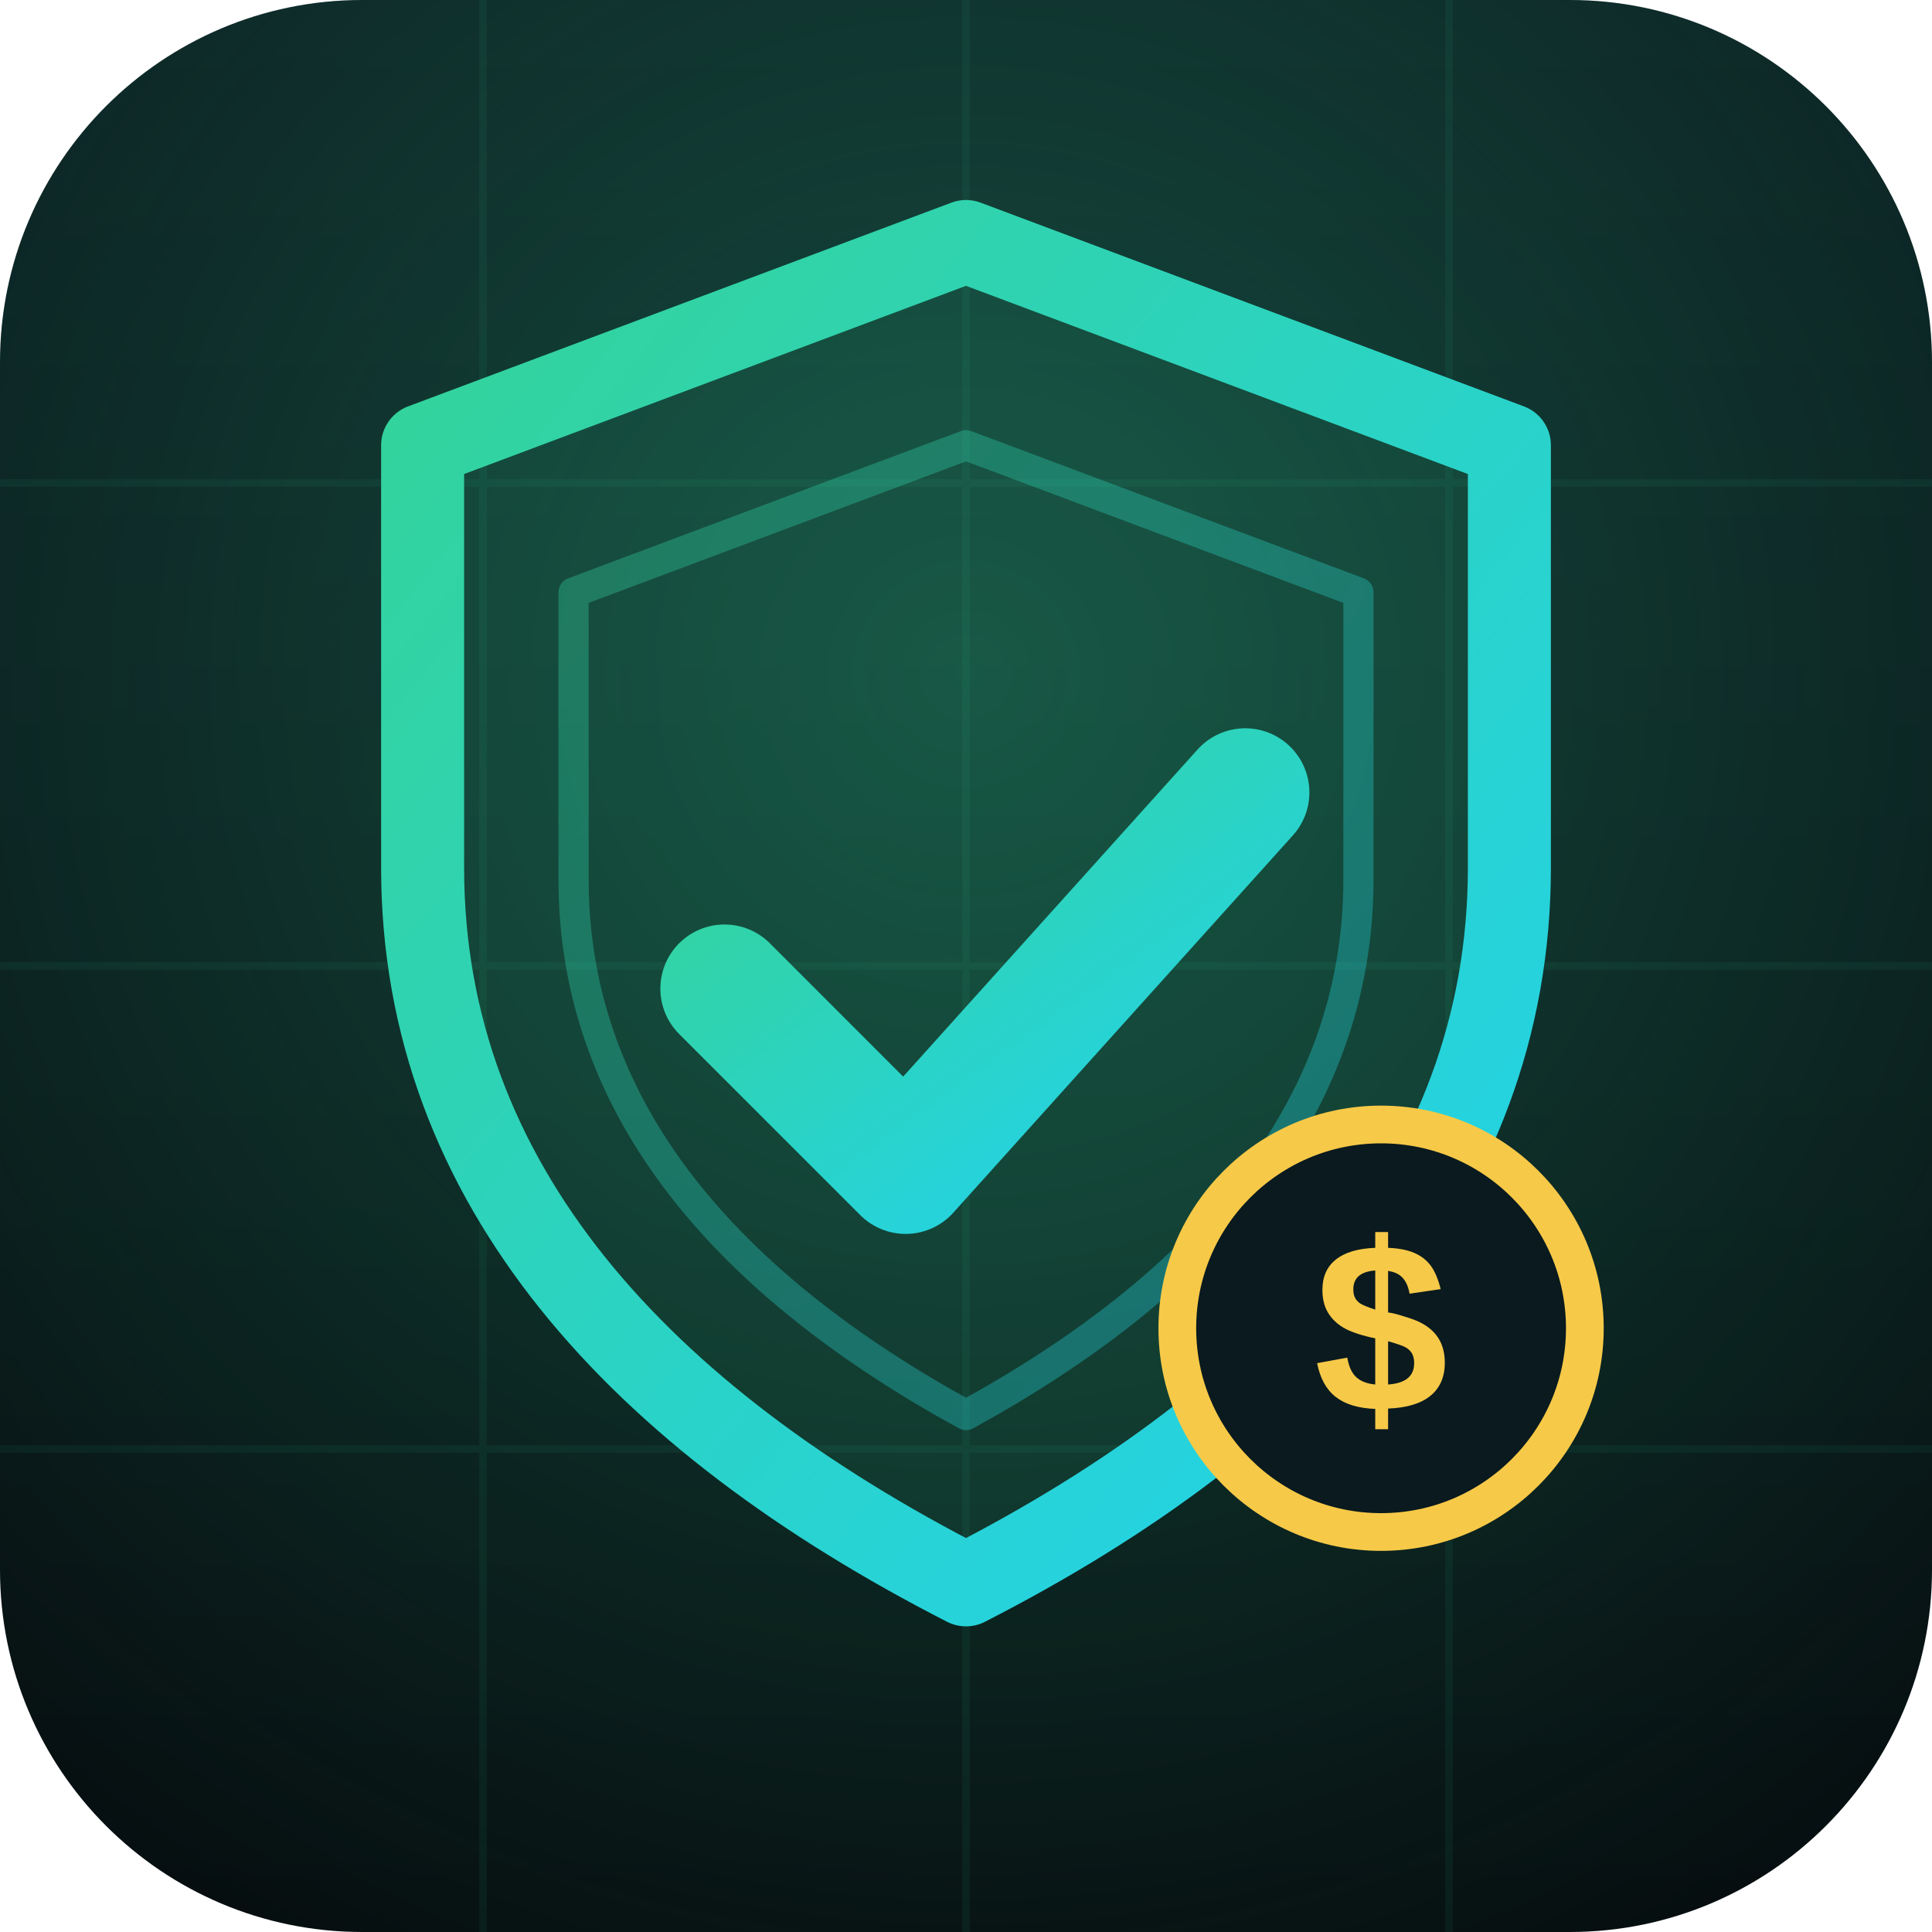
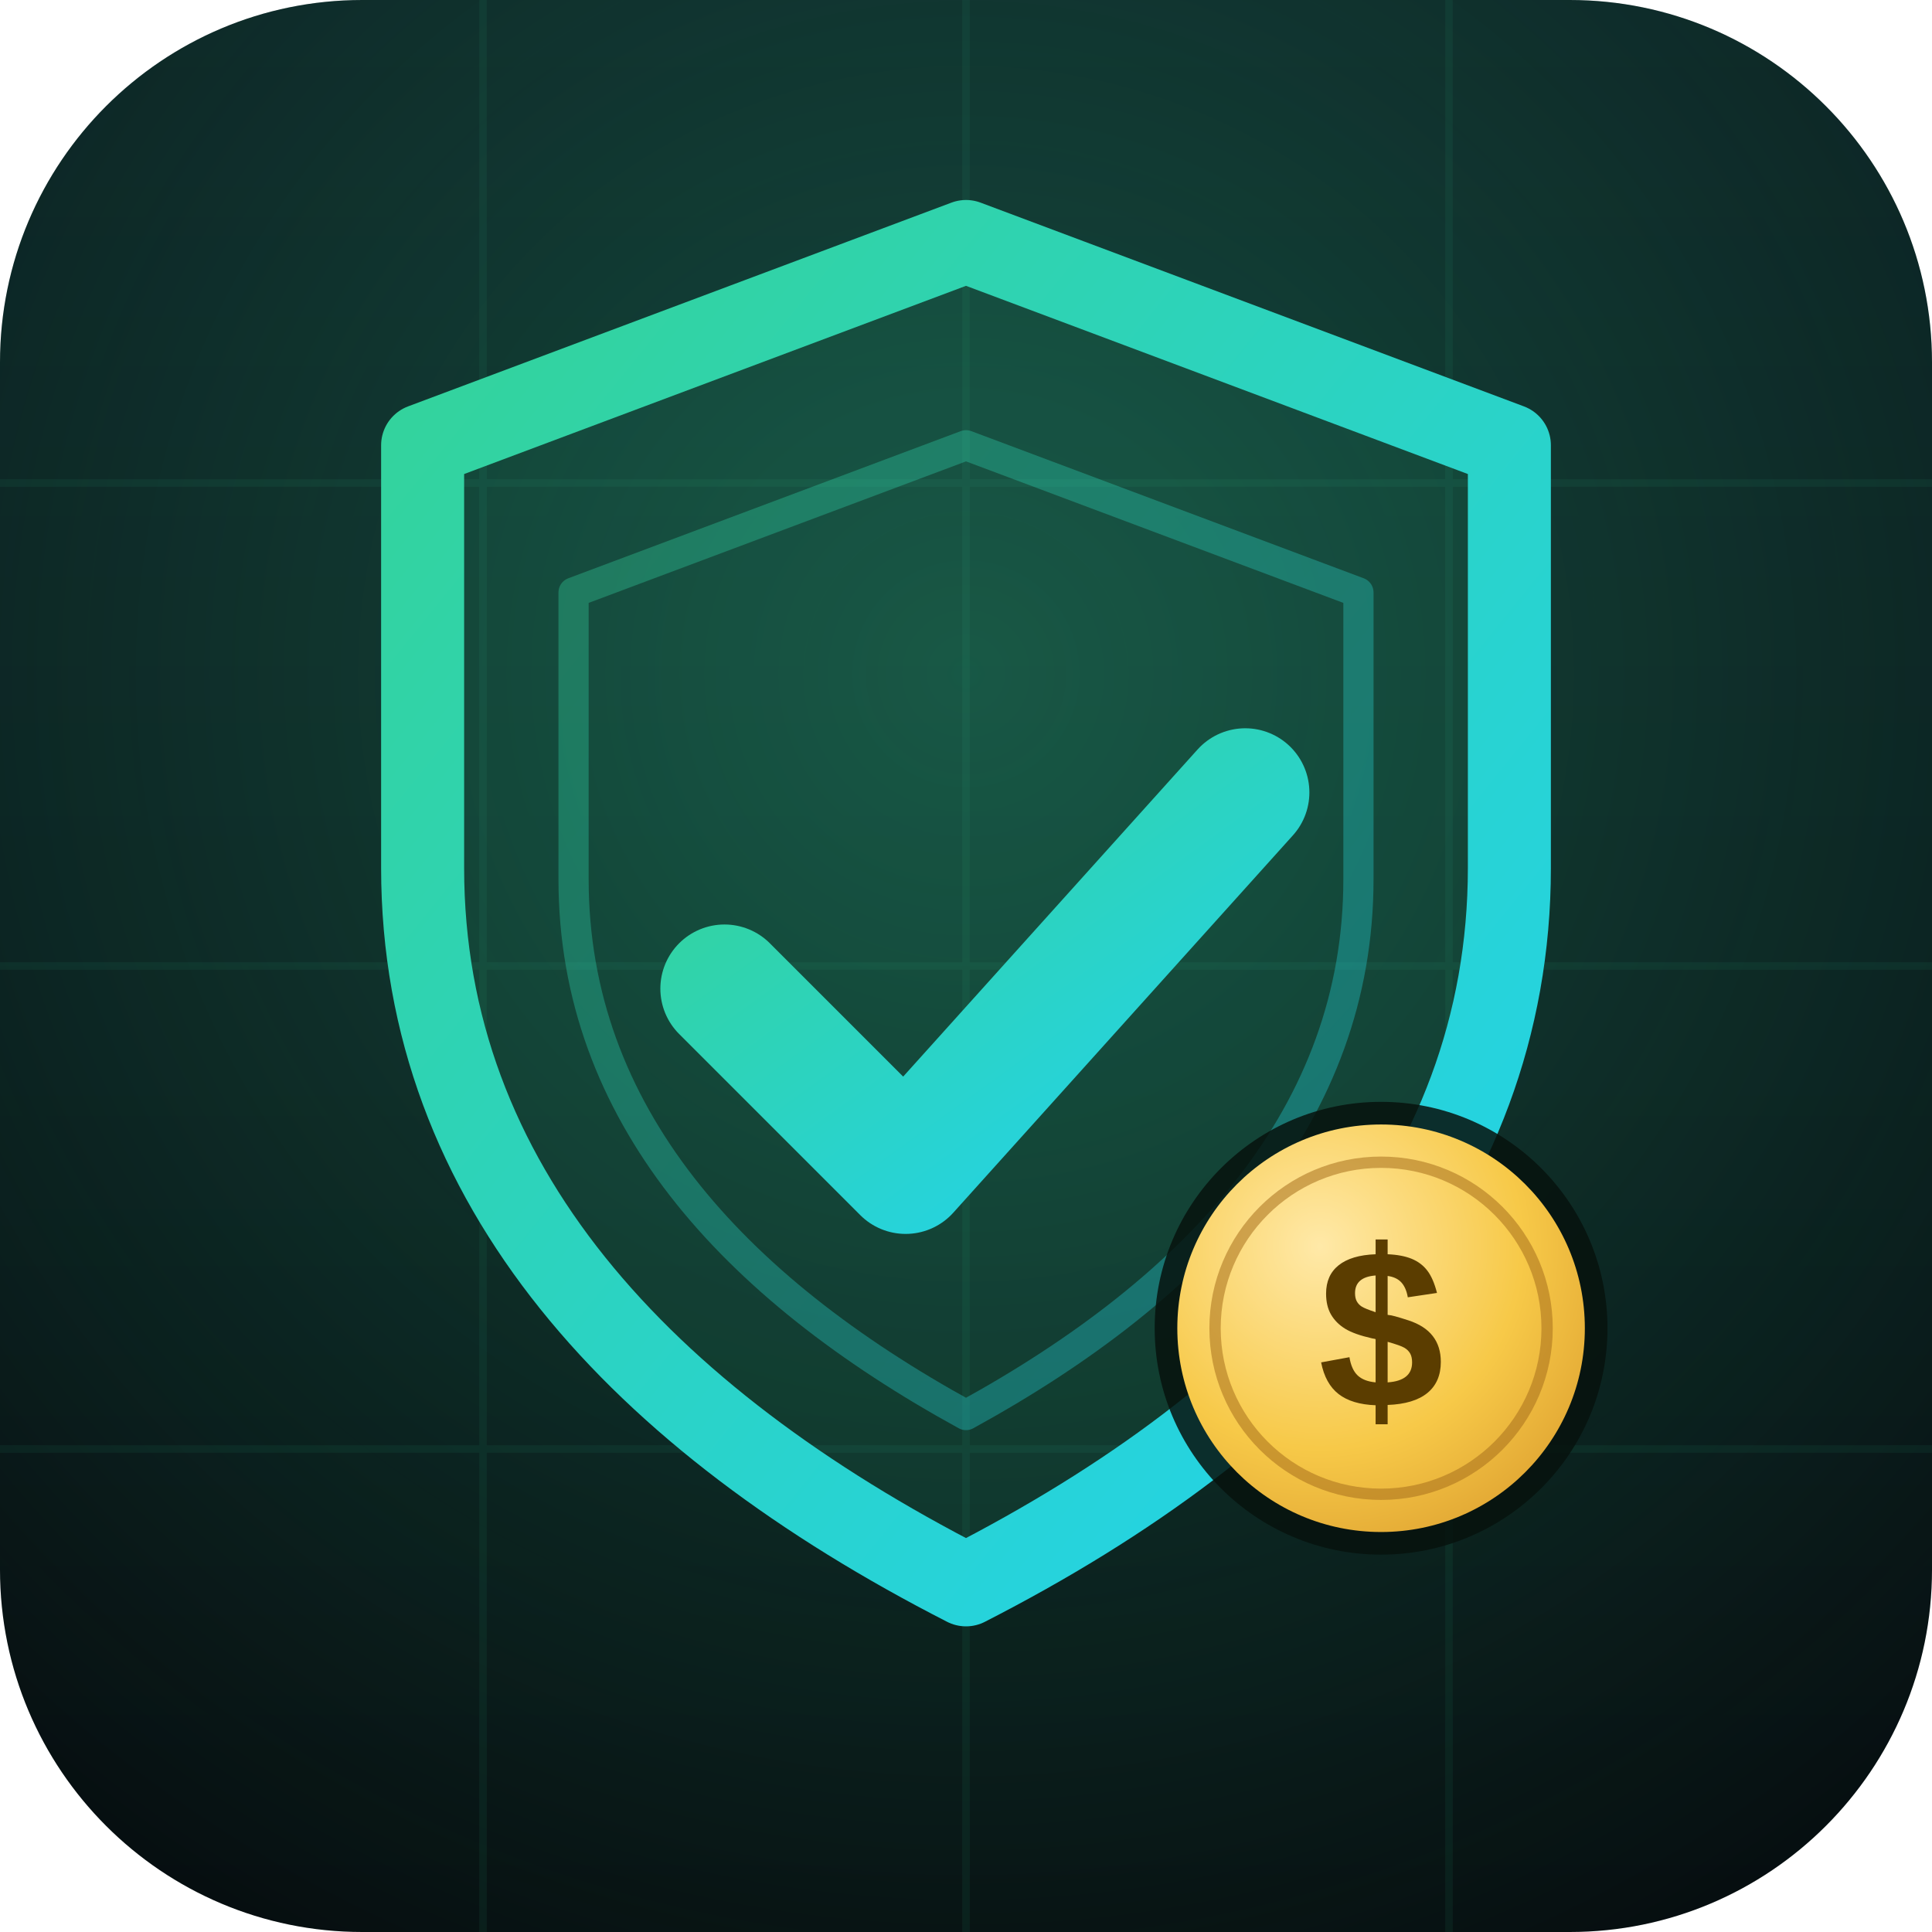
<svg xmlns="http://www.w3.org/2000/svg" width="512" height="512" viewBox="0 0 512 512">
  <defs>
    <linearGradient id="shield" x1="0" y1="0" x2="1" y2="1">
      <stop offset="0" stop-color="#34d399" />
      <stop offset="1" stop-color="#22d3ee" />
    </linearGradient>
    <linearGradient id="bg" x1="0" y1="0" x2="0" y2="1">
      <stop offset="0" stop-color="#0a1a1e" />
      <stop offset="1" stop-color="#060d0f" />
    </linearGradient>
    <radialGradient id="glow" cx="0.5" cy="0.35" r="0.75">
      <stop offset="0" stop-color="#34d399" stop-opacity="0.28" />
      <stop offset="1" stop-color="#34d399" stop-opacity="0" />
    </radialGradient>
  </defs>
  <rect width="512" height="512" rx="96" fill="url(#bg)" />
  <rect width="512" height="512" rx="96" fill="url(#glow)" />
  <g stroke="#34d399" stroke-opacity="0.07" stroke-width="2">
    <path d="M0 128h512M0 256h512M0 384h512M128 0v512M256 0v512M384 0v512" />
  </g>
  <path d="M256 64 400 118v112c0 84-58 146-144 190-86-44-144-106-144-190V118Z" fill="rgba(52,211,153,0.10)" stroke="url(#shield)" stroke-width="22" stroke-linejoin="round" />
  <path d="M256 118 360 157v76c0 62-42 108-104 142-62-34-104-80-104-142v-76Z" fill="none" stroke="url(#shield)" stroke-opacity="0.35" stroke-width="8" stroke-linejoin="round" />
  <path d="M192 262 240 310 330 210" fill="none" stroke="url(#shield)" stroke-width="34" stroke-linecap="round" stroke-linejoin="round" />
-   <circle cx="366" cy="352" r="54" fill="#0a1a1e" stroke="#f7c948" stroke-width="10" />
-   <text x="366" y="374" font-family="Segoe UI, Arial, sans-serif" font-size="64" font-weight="800" fill="#f7c948" text-anchor="middle">$</text>
+   <radialGradient id="coin" cx="0.35" cy="0.3" r="0.9">
+     <stop offset="0" stop-color="#ffe9a8" />
+     <stop offset="0.55" stop-color="#f7c948" />
+     <stop offset="1" stop-color="#d9992b" />
+   </radialGradient>
+   <circle cx="366" cy="352" r="60" fill="#06120d" opacity="0.85" />
+   <circle cx="366" cy="352" r="54" fill="url(#coin)" />
+   <circle cx="366" cy="352" r="44" fill="none" stroke="#a86f1c" stroke-opacity="0.55" stroke-width="3" />
+   <text x="366" y="373" font-family="Segoe UI, Arial, sans-serif" font-size="60" font-weight="800" fill="#5b3d00" text-anchor="middle">$</text>
</svg>
